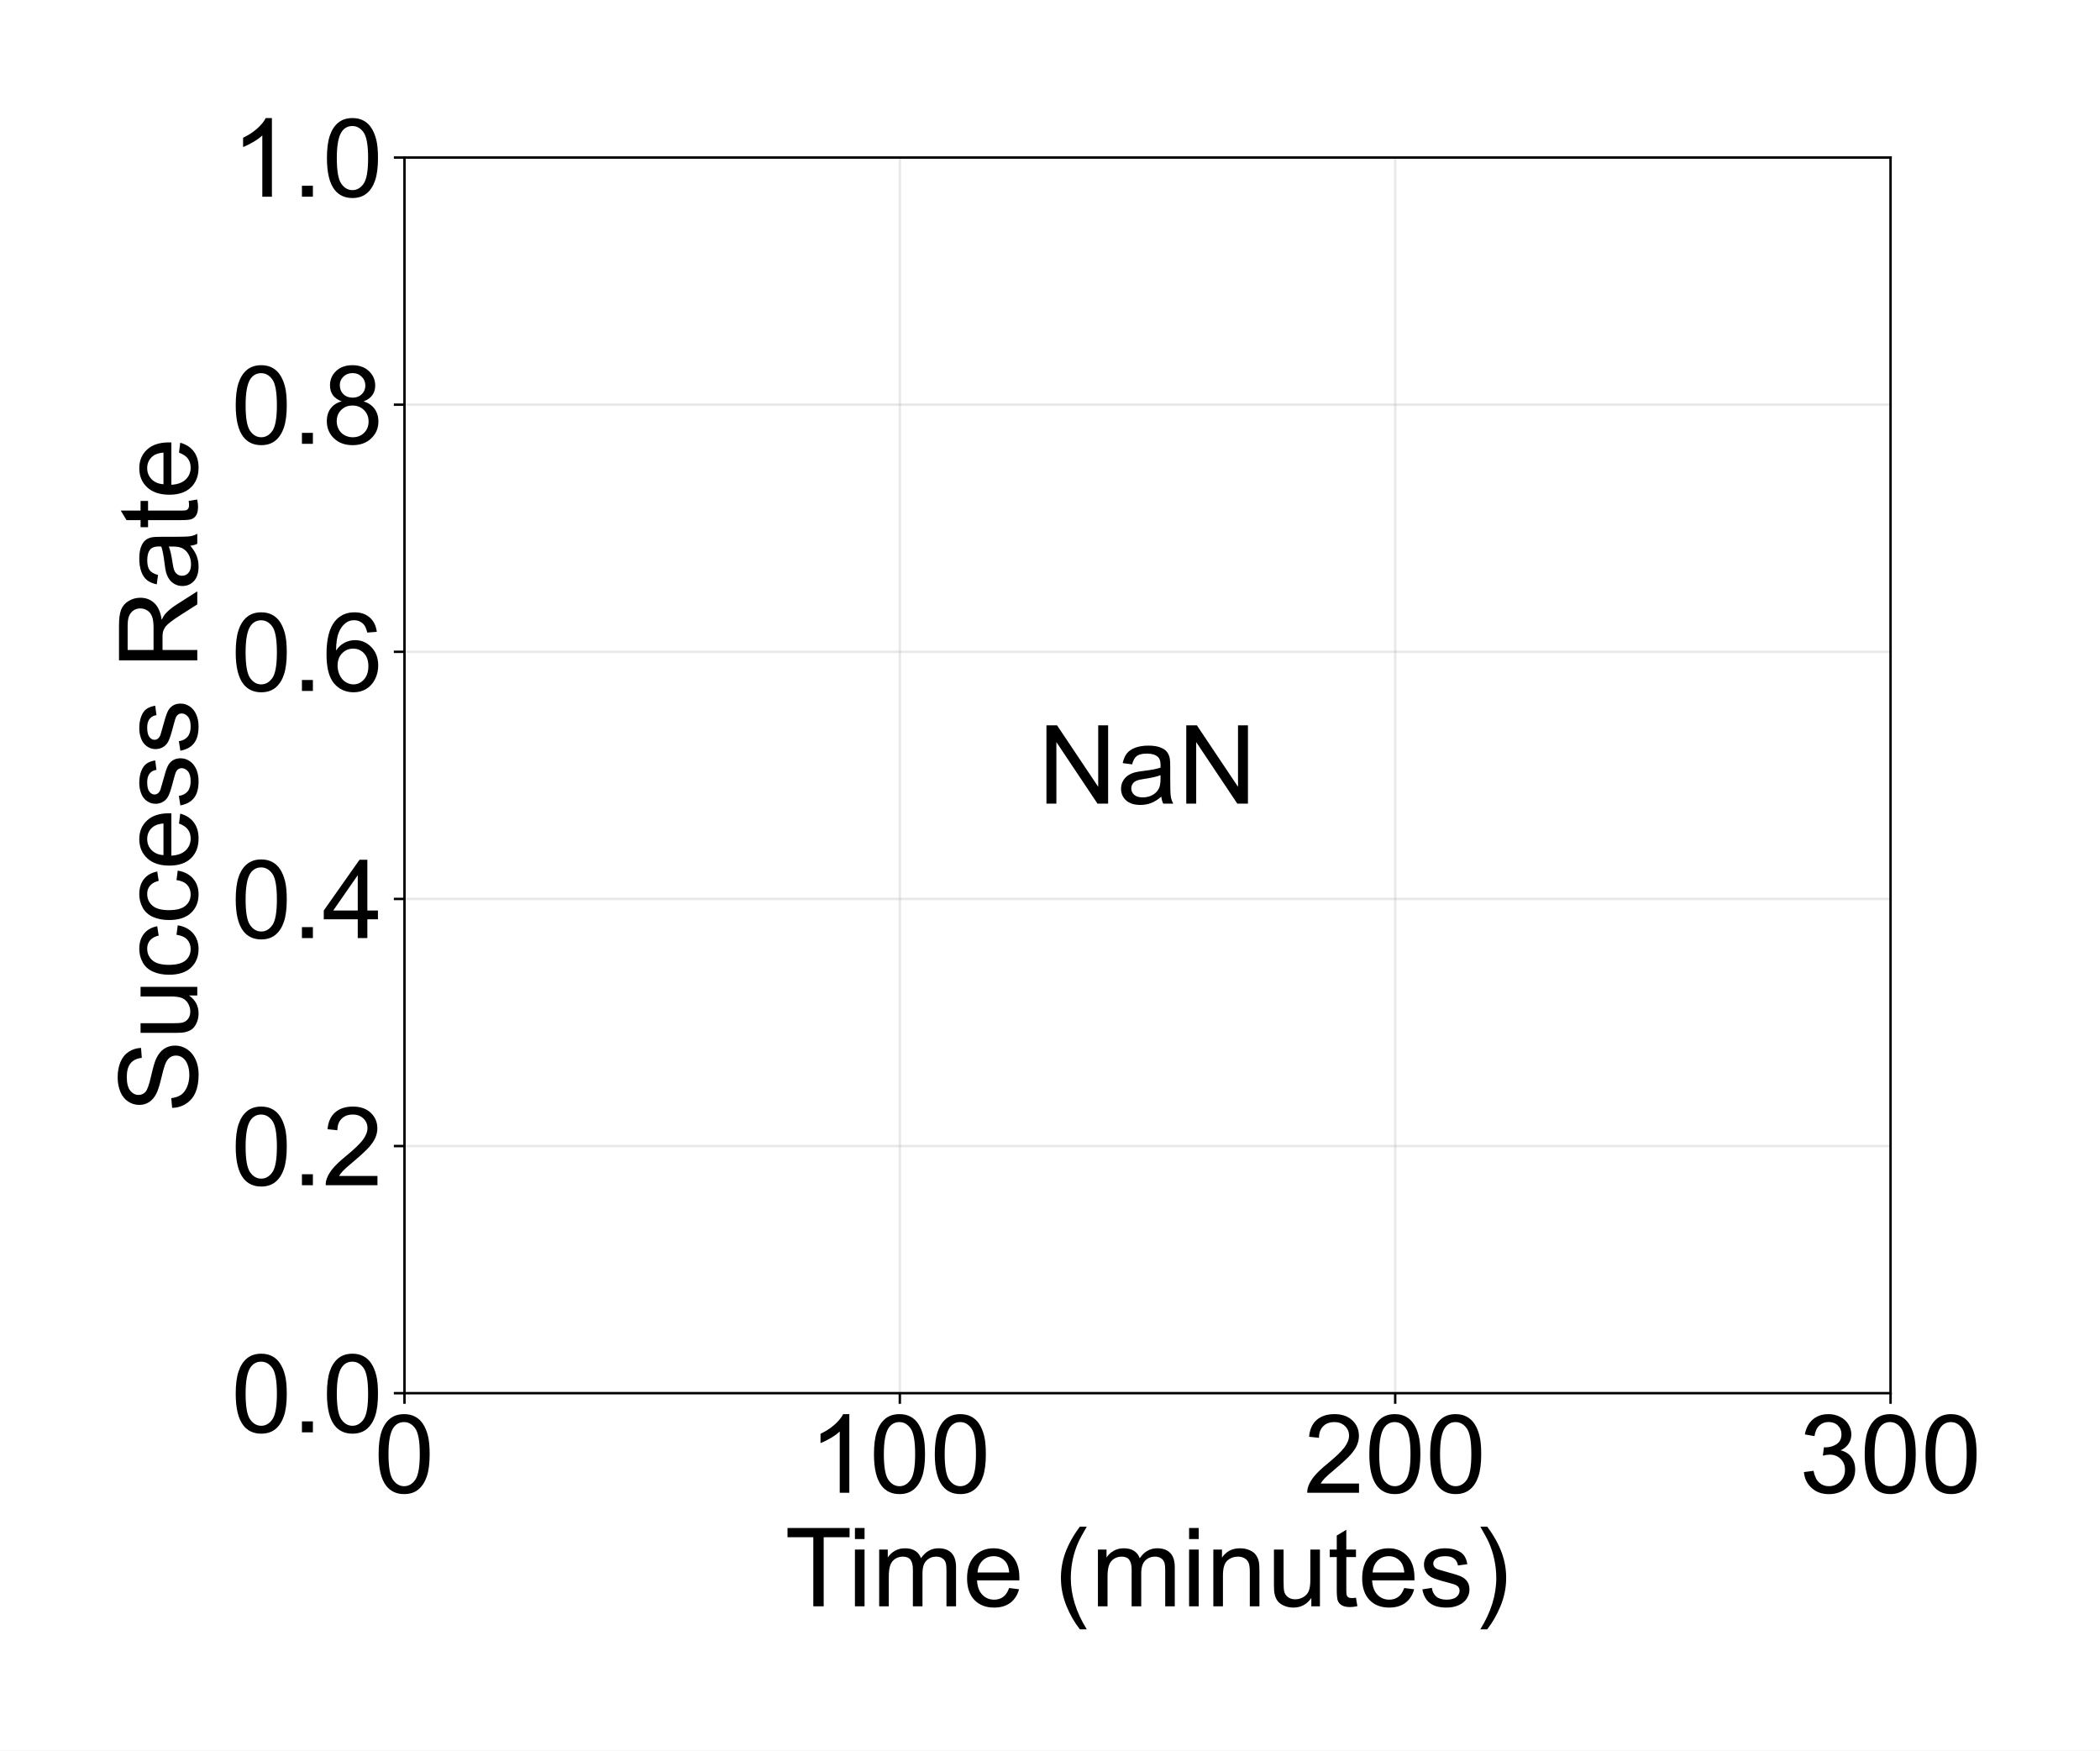
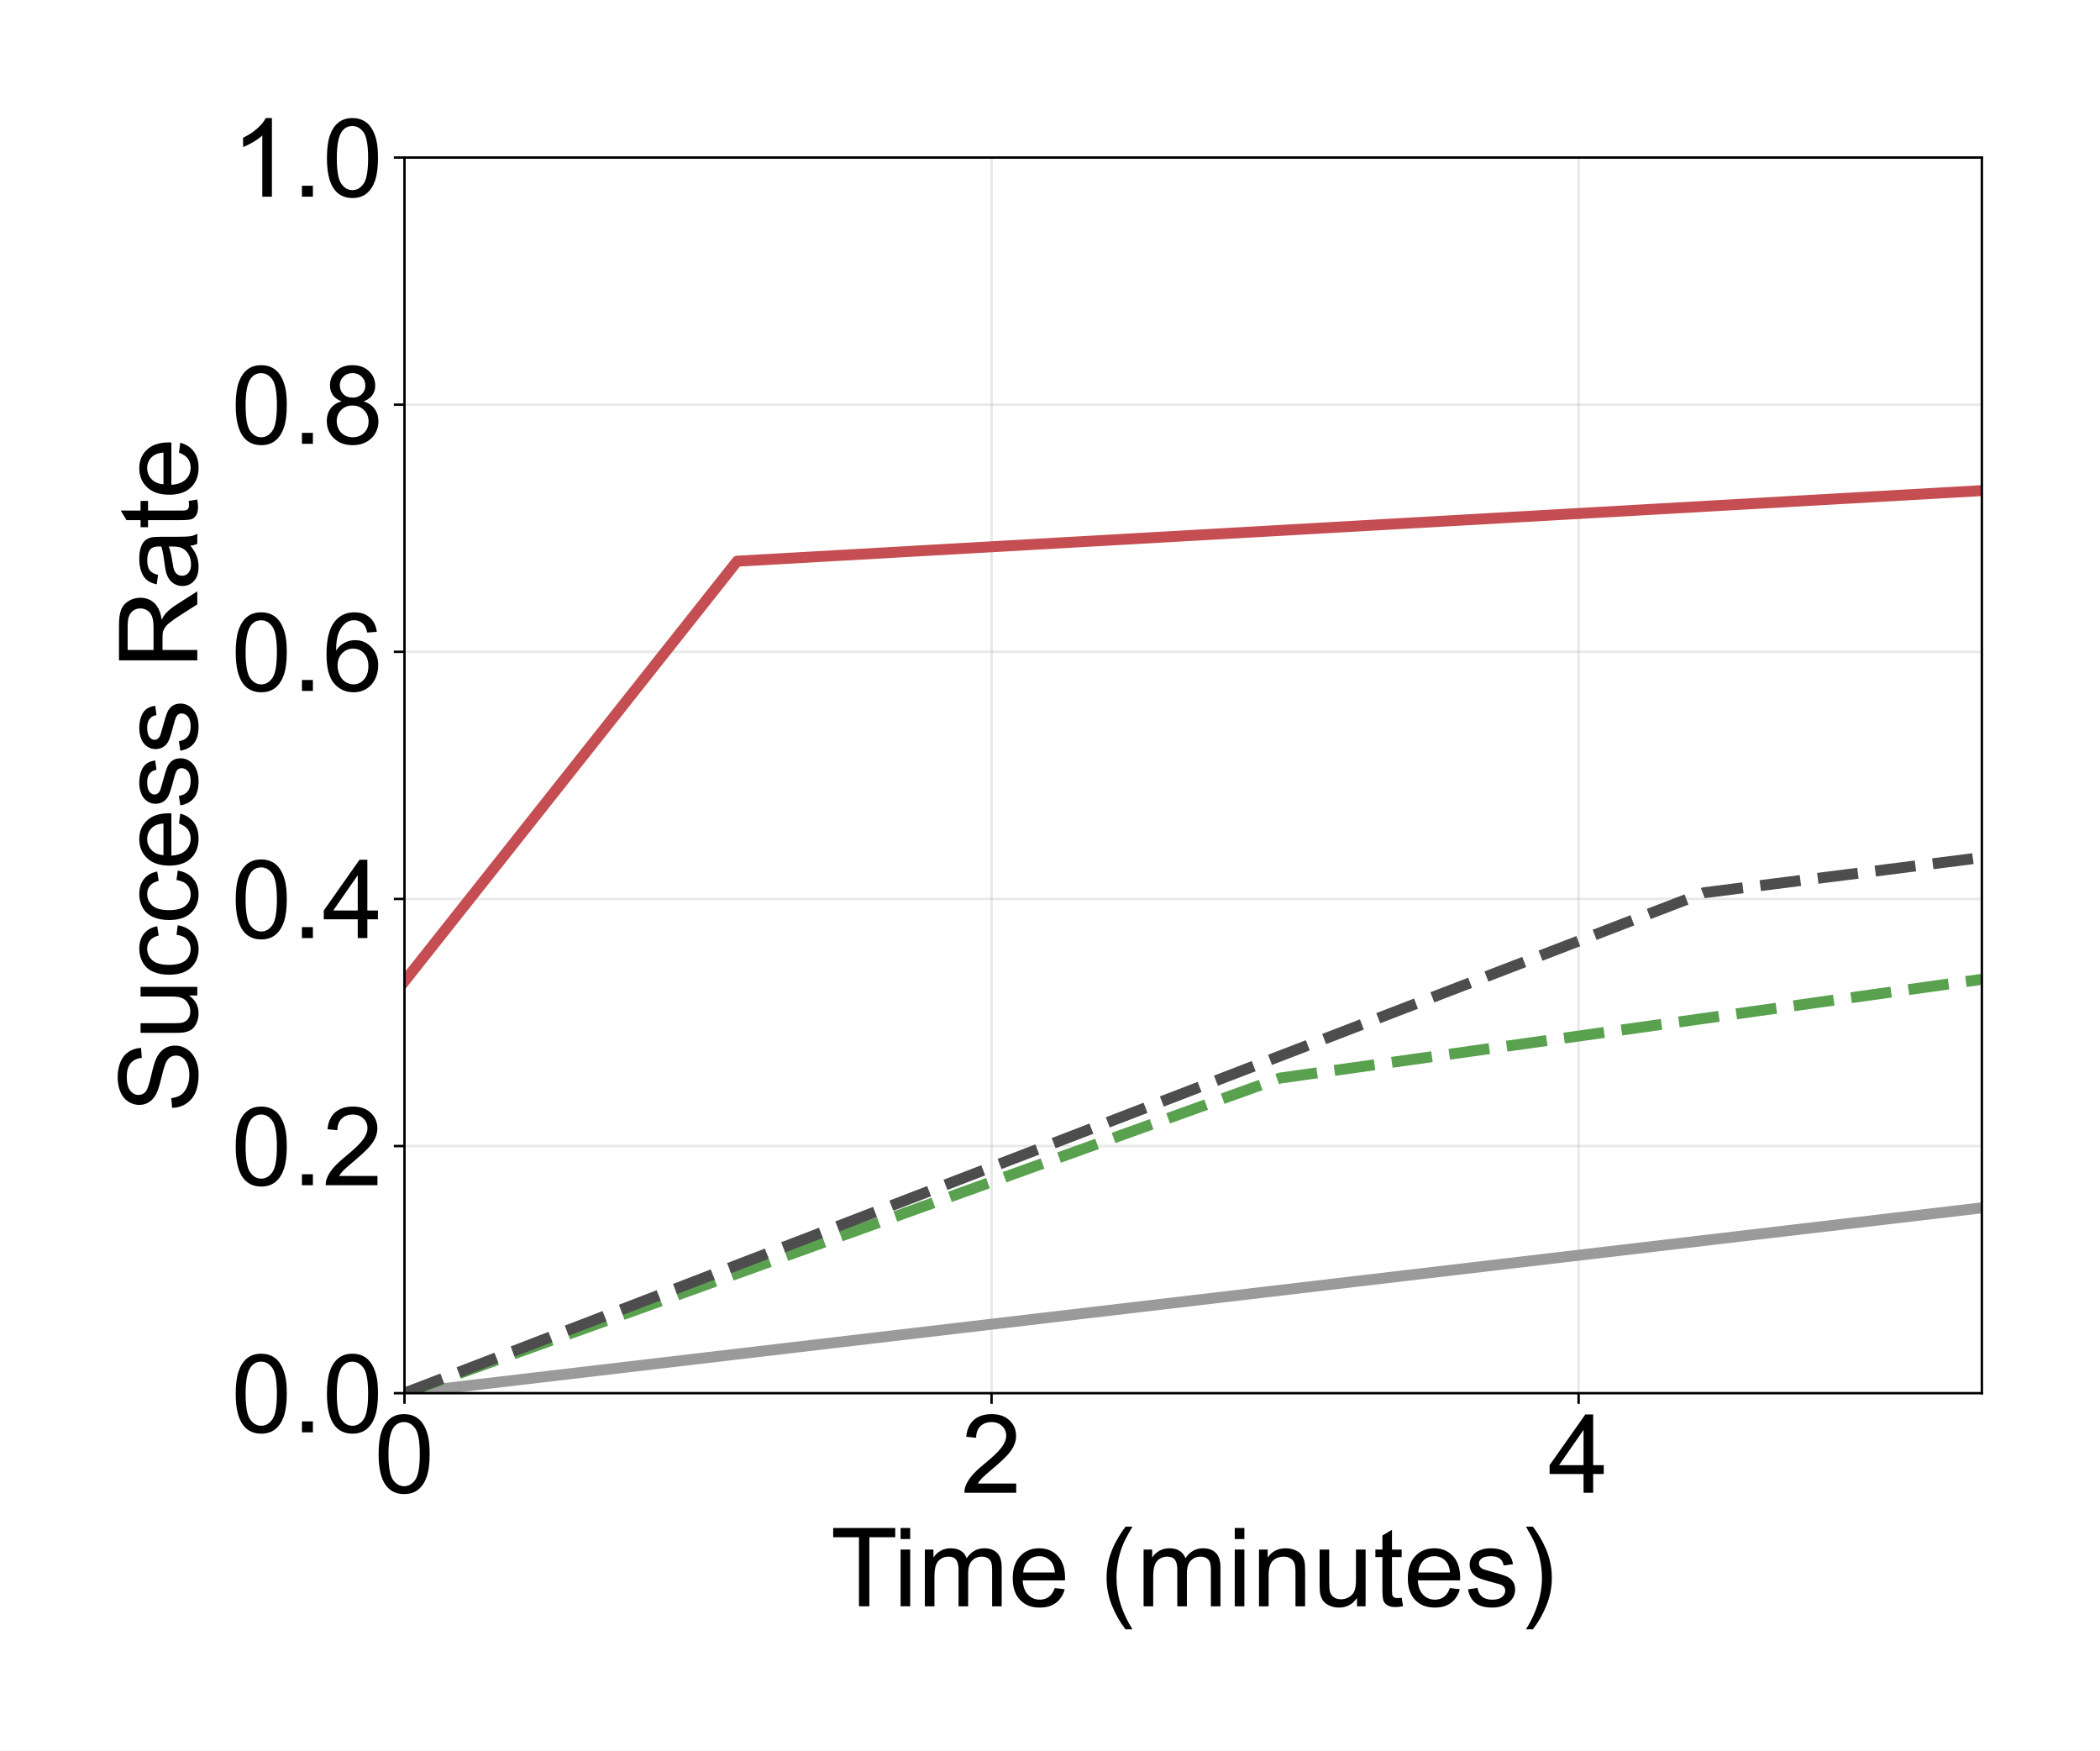
<svg xmlns="http://www.w3.org/2000/svg" xmlns:xlink="http://www.w3.org/1999/xlink" width="691.2pt" height="576pt" viewBox="0 0 691.2 576" version="1.1">
  <defs>
    <style type="text/css">*{stroke-linejoin: round; stroke-linecap: butt}</style>
  </defs>
  <g id="figure_1">
    <g id="patch_1">
      <path d="M 0 576  L 691.2 576  L 691.2 0  L 0 0  z " style="fill: #ffffff" />
    </g>
    <g id="axes_1">
      <g id="patch_2">
-         <path d="M 133.13 458.44  L 622.26 458.44  L 622.26 51.84  L 133.13 51.84  z " style="fill: #ffffff" />
+         <path d="M 133.13 458.44  L 652.32 458.44  L 652.32 51.84  L 133.13 51.84  z " style="fill: #ffffff" />
      </g>
      <g id="matplotlib.axis_1">
        <g id="xtick_1">
          <g id="line2d_1">
-             <path d="M 133.13 458.44  L 133.13 51.84  " clip-path="url(#pfa7723249b)" style="fill: none; stroke: #b0b0b0; stroke-opacity: 0.3; stroke-width: 0.8; stroke-linecap: square" />
+             <path d="M 133.13 458.44  L 133.13 51.84  " clip-path="url(#pca61aba906)" style="fill: none; stroke: #b0b0b0; stroke-opacity: 0.3; stroke-width: 0.8; stroke-linecap: square" />
          </g>
          <g id="line2d_2">
            <defs>
-               <path id="m00520ffb95" d="M 0 0  L 0 3.5  " style="stroke: #000000; stroke-width: 0.8" />
-             </defs>
-             <g>
-               <use xlink:href="#m00520ffb95" x="133.13" y="458.44" style="stroke: #000000; stroke-width: 0.8" />
+               <path id="m1552b49840" d="M 0 0  L 0 3.5  " style="stroke: #000000; stroke-width: 0.8" />
+             </defs>
+             <g>
+               <use xlink:href="#m1552b49840" x="133.13" y="458.44" style="stroke: #000000; stroke-width: 0.8" />
            </g>
          </g>
          <g id="text_1">
            <g transform="translate(123.1203 491.2081) scale(0.36 -0.36)">
              <defs>
                <path id="ArialMT-30" d="M 266 2259  Q 266 3072 433 3567  Q 600 4063 929 4331  Q 1259 4600 1759 4600  Q 2128 4600 2406 4451  Q 2684 4303 2865 4023  Q 3047 3744 3150 3342  Q 3253 2941 3253 2259  Q 3253 1453 3087 958  Q 2922 463 2592 192  Q 2263 -78 1759 -78  Q 1097 -78 719 397  Q 266 969 266 2259  z M 844 2259  Q 844 1131 1108 757  Q 1372 384 1759 384  Q 2147 384 2411 759  Q 2675 1134 2675 2259  Q 2675 3391 2411 3762  Q 2147 4134 1753 4134  Q 1366 4134 1134 3806  Q 844 3388 844 2259  z " transform="scale(0.015625)" />
              </defs>
              <use xlink:href="#ArialMT-30" />
            </g>
          </g>
        </g>
        <g id="xtick_2">
          <g id="line2d_3">
-             <path d="M 296.173 458.44  L 296.173 51.84  " clip-path="url(#pfa7723249b)" style="fill: none; stroke: #b0b0b0; stroke-opacity: 0.3; stroke-width: 0.8; stroke-linecap: square" />
+             <path d="M 326.36 458.44  L 326.36 51.84  " clip-path="url(#pca61aba906)" style="fill: none; stroke: #b0b0b0; stroke-opacity: 0.3; stroke-width: 0.8; stroke-linecap: square" />
          </g>
          <g id="line2d_4">
            <g>
-               <use xlink:href="#m00520ffb95" x="296.173" y="458.44" style="stroke: #000000; stroke-width: 0.8" />
+               <use xlink:href="#m1552b49840" x="326.36" y="458.44" style="stroke: #000000; stroke-width: 0.8" />
            </g>
          </g>
          <g id="text_2">
-             <g transform="translate(266.1443 491.2081) scale(0.36 -0.36)">
-               <defs>
-                 <path id="ArialMT-31" d="M 2384 0  L 1822 0  L 1822 3584  Q 1619 3391 1289 3197  Q 959 3003 697 2906  L 697 3450  Q 1169 3672 1522 3987  Q 1875 4303 2022 4600  L 2384 4600  L 2384 0  z " transform="scale(0.015625)" />
-               </defs>
-               <use xlink:href="#ArialMT-31" />
-               <use xlink:href="#ArialMT-30" transform="translate(55.61523 0)" />
-               <use xlink:href="#ArialMT-30" transform="translate(111.2305 0)" />
+             <g transform="translate(316.3502 491.2081) scale(0.36 -0.36)">
+               <defs>
+                 <path id="ArialMT-32" d="M 3222 541  L 3222 0  L 194 0  Q 188 203 259 391  Q 375 700 629 1000  Q 884 1300 1366 1694  Q 2113 2306 2375 2664  Q 2638 3022 2638 3341  Q 2638 3675 2398 3904  Q 2159 4134 1775 4134  Q 1369 4134 1125 3890  Q 881 3647 878 3216  L 300 3275  Q 359 3922 746 4261  Q 1134 4600 1788 4600  Q 2447 4600 2831 4234  Q 3216 3869 3216 3328  Q 3216 3053 3103 2787  Q 2991 2522 2730 2228  Q 2469 1934 1863 1422  Q 1356 997 1212 845  Q 1069 694 975 541  L 3222 541  z " transform="scale(0.015625)" />
+               </defs>
+               <use xlink:href="#ArialMT-32" />
            </g>
          </g>
        </g>
        <g id="xtick_3">
          <g id="line2d_5">
-             <path d="M 459.217 458.44  L 459.217 51.84  " clip-path="url(#pfa7723249b)" style="fill: none; stroke: #b0b0b0; stroke-opacity: 0.3; stroke-width: 0.8; stroke-linecap: square" />
+             <path d="M 519.59 458.44  L 519.59 51.84  " clip-path="url(#pca61aba906)" style="fill: none; stroke: #b0b0b0; stroke-opacity: 0.3; stroke-width: 0.8; stroke-linecap: square" />
          </g>
          <g id="line2d_6">
            <g>
-               <use xlink:href="#m00520ffb95" x="459.217" y="458.44" style="stroke: #000000; stroke-width: 0.8" />
+               <use xlink:href="#m1552b49840" x="519.59" y="458.44" style="stroke: #000000; stroke-width: 0.8" />
            </g>
          </g>
          <g id="text_3">
-             <g transform="translate(429.1876 491.2081) scale(0.36 -0.36)">
-               <defs>
-                 <path id="ArialMT-32" d="M 3222 541  L 3222 0  L 194 0  Q 188 203 259 391  Q 375 700 629 1000  Q 884 1300 1366 1694  Q 2113 2306 2375 2664  Q 2638 3022 2638 3341  Q 2638 3675 2398 3904  Q 2159 4134 1775 4134  Q 1369 4134 1125 3890  Q 881 3647 878 3216  L 300 3275  Q 359 3922 746 4261  Q 1134 4600 1788 4600  Q 2447 4600 2831 4234  Q 3216 3869 3216 3328  Q 3216 3053 3103 2787  Q 2991 2522 2730 2228  Q 2469 1934 1863 1422  Q 1356 997 1212 845  Q 1069 694 975 541  L 3222 541  z " transform="scale(0.015625)" />
-               </defs>
-               <use xlink:href="#ArialMT-32" />
-               <use xlink:href="#ArialMT-30" transform="translate(55.61523 0)" />
-               <use xlink:href="#ArialMT-30" transform="translate(111.2305 0)" />
-             </g>
-           </g>
-         </g>
-         <g id="xtick_4">
-           <g id="line2d_7">
-             <path d="M 622.26 458.44  L 622.26 51.84  " clip-path="url(#pfa7723249b)" style="fill: none; stroke: #b0b0b0; stroke-opacity: 0.3; stroke-width: 0.8; stroke-linecap: square" />
-           </g>
-           <g id="line2d_8">
-             <g>
-               <use xlink:href="#m00520ffb95" x="622.26" y="458.44" style="stroke: #000000; stroke-width: 0.8" />
-             </g>
-           </g>
-           <g id="text_4">
-             <g transform="translate(592.2309 491.2081) scale(0.36 -0.36)">
-               <defs>
-                 <path id="ArialMT-33" d="M 269 1209  L 831 1284  Q 928 806 1161 595  Q 1394 384 1728 384  Q 2125 384 2398 659  Q 2672 934 2672 1341  Q 2672 1728 2419 1979  Q 2166 2231 1775 2231  Q 1616 2231 1378 2169  L 1441 2663  Q 1497 2656 1531 2656  Q 1891 2656 2178 2843  Q 2466 3031 2466 3422  Q 2466 3731 2256 3934  Q 2047 4138 1716 4138  Q 1388 4138 1169 3931  Q 950 3725 888 3313  L 325 3413  Q 428 3978 793 4289  Q 1159 4600 1703 4600  Q 2078 4600 2393 4439  Q 2709 4278 2876 4000  Q 3044 3722 3044 3409  Q 3044 3113 2884 2869  Q 2725 2625 2413 2481  Q 2819 2388 3044 2092  Q 3269 1797 3269 1353  Q 3269 753 2831 336  Q 2394 -81 1725 -81  Q 1122 -81 723 278  Q 325 638 269 1209  z " transform="scale(0.015625)" />
-               </defs>
-               <use xlink:href="#ArialMT-33" />
-               <use xlink:href="#ArialMT-30" transform="translate(55.61523 0)" />
-               <use xlink:href="#ArialMT-30" transform="translate(111.2305 0)" />
-             </g>
-           </g>
-         </g>
-         <g id="text_5">
-           <g transform="translate(258.3634 528.57) scale(0.36 -0.36)">
+             <g transform="translate(509.58 491.2081) scale(0.36 -0.36)">
+               <defs>
+                 <path id="ArialMT-34" d="M 2069 0  L 2069 1097  L 81 1097  L 81 1613  L 2172 4581  L 2631 4581  L 2631 1613  L 3250 1613  L 3250 1097  L 2631 1097  L 2631 0  L 2069 0  z M 2069 1613  L 2069 3678  L 634 1613  L 2069 1613  z " transform="scale(0.015625)" />
+               </defs>
+               <use xlink:href="#ArialMT-34" />
+             </g>
+           </g>
+         </g>
+         <g id="text_4">
+           <g transform="translate(273.3934 528.57) scale(0.36 -0.36)">
            <defs>
              <path id="ArialMT-54" d="M 1659 0  L 1659 4041  L 150 4041  L 150 4581  L 3781 4581  L 3781 4041  L 2266 4041  L 2266 0  L 1659 0  z " transform="scale(0.015625)" />
              <path id="ArialMT-69" d="M 425 3934  L 425 4581  L 988 4581  L 988 3934  L 425 3934  z M 425 0  L 425 3319  L 988 3319  L 988 0  L 425 0  z " transform="scale(0.015625)" />
              <path id="ArialMT-6d" d="M 422 0  L 422 3319  L 925 3319  L 925 2853  Q 1081 3097 1340 3245  Q 1600 3394 1931 3394  Q 2300 3394 2536 3241  Q 2772 3088 2869 2813  Q 3263 3394 3894 3394  Q 4388 3394 4653 3120  Q 4919 2847 4919 2278  L 4919 0  L 4359 0  L 4359 2091  Q 4359 2428 4304 2576  Q 4250 2725 4106 2815  Q 3963 2906 3769 2906  Q 3419 2906 3187 2673  Q 2956 2441 2956 1928  L 2956 0  L 2394 0  L 2394 2156  Q 2394 2531 2256 2718  Q 2119 2906 1806 2906  Q 1569 2906 1367 2781  Q 1166 2656 1075 2415  Q 984 2175 984 1722  L 984 0  L 422 0  z " transform="scale(0.015625)" />
              <path id="ArialMT-65" d="M 2694 1069  L 3275 997  Q 3138 488 2766 206  Q 2394 -75 1816 -75  Q 1088 -75 661 373  Q 234 822 234 1631  Q 234 2469 665 2931  Q 1097 3394 1784 3394  Q 2450 3394 2872 2941  Q 3294 2488 3294 1666  Q 3294 1616 3291 1516  L 816 1516  Q 847 969 1125 678  Q 1403 388 1819 388  Q 2128 388 2347 550  Q 2566 713 2694 1069  z M 847 1978  L 2700 1978  Q 2663 2397 2488 2606  Q 2219 2931 1791 2931  Q 1403 2931 1139 2672  Q 875 2413 847 1978  z " transform="scale(0.015625)" />
              <path id="ArialMT-20" transform="scale(0.015625)" />
              <path id="ArialMT-28" d="M 1497 -1347  Q 1031 -759 709 28  Q 388 816 388 1659  Q 388 2403 628 3084  Q 909 3875 1497 4659  L 1900 4659  Q 1522 4009 1400 3731  Q 1209 3300 1100 2831  Q 966 2247 966 1656  Q 966 153 1900 -1347  L 1497 -1347  z " transform="scale(0.015625)" />
              <path id="ArialMT-6e" d="M 422 0  L 422 3319  L 928 3319  L 928 2847  Q 1294 3394 1984 3394  Q 2284 3394 2536 3286  Q 2788 3178 2913 3003  Q 3038 2828 3088 2588  Q 3119 2431 3119 2041  L 3119 0  L 2556 0  L 2556 2019  Q 2556 2363 2490 2533  Q 2425 2703 2258 2804  Q 2091 2906 1866 2906  Q 1506 2906 1245 2678  Q 984 2450 984 1813  L 984 0  L 422 0  z " transform="scale(0.015625)" />
              <path id="ArialMT-75" d="M 2597 0  L 2597 488  Q 2209 -75 1544 -75  Q 1250 -75 995 37  Q 741 150 617 320  Q 494 491 444 738  Q 409 903 409 1263  L 409 3319  L 972 3319  L 972 1478  Q 972 1038 1006 884  Q 1059 663 1231 536  Q 1403 409 1656 409  Q 1909 409 2131 539  Q 2353 669 2445 892  Q 2538 1116 2538 1541  L 2538 3319  L 3100 3319  L 3100 0  L 2597 0  z " transform="scale(0.015625)" />
              <path id="ArialMT-74" d="M 1650 503  L 1731 6  Q 1494 -44 1306 -44  Q 1000 -44 831 53  Q 663 150 594 308  Q 525 466 525 972  L 525 2881  L 113 2881  L 113 3319  L 525 3319  L 525 4141  L 1084 4478  L 1084 3319  L 1650 3319  L 1650 2881  L 1084 2881  L 1084 941  Q 1084 700 1114 631  Q 1144 563 1211 522  Q 1278 481 1403 481  Q 1497 481 1650 503  z " transform="scale(0.015625)" />
              <path id="ArialMT-73" d="M 197 991  L 753 1078  Q 800 744 1014 566  Q 1228 388 1613 388  Q 2000 388 2187 545  Q 2375 703 2375 916  Q 2375 1106 2209 1216  Q 2094 1291 1634 1406  Q 1016 1563 777 1677  Q 538 1791 414 1992  Q 291 2194 291 2438  Q 291 2659 392 2848  Q 494 3038 669 3163  Q 800 3259 1026 3326  Q 1253 3394 1513 3394  Q 1903 3394 2198 3281  Q 2494 3169 2634 2976  Q 2775 2784 2828 2463  L 2278 2388  Q 2241 2644 2061 2787  Q 1881 2931 1553 2931  Q 1166 2931 1000 2803  Q 834 2675 834 2503  Q 834 2394 903 2306  Q 972 2216 1119 2156  Q 1203 2125 1616 2013  Q 2213 1853 2448 1751  Q 2684 1650 2818 1456  Q 2953 1263 2953 975  Q 2953 694 2789 445  Q 2625 197 2315 61  Q 2006 -75 1616 -75  Q 969 -75 630 194  Q 291 463 197 991  z " transform="scale(0.015625)" />
              <path id="ArialMT-29" d="M 791 -1347  L 388 -1347  Q 1322 153 1322 1656  Q 1322 2244 1188 2822  Q 1081 3291 891 3722  Q 769 4003 388 4659  L 791 4659  Q 1378 3875 1659 3084  Q 1900 2403 1900 1659  Q 1900 816 1576 28  Q 1253 -759 791 -1347  z " transform="scale(0.015625)" />
            </defs>
            <use xlink:href="#ArialMT-54" />
            <use xlink:href="#ArialMT-69" transform="translate(57.33398 0)" />
            <use xlink:href="#ArialMT-6d" transform="translate(79.55078 0)" />
            <use xlink:href="#ArialMT-65" transform="translate(162.8516 0)" />
            <use xlink:href="#ArialMT-20" transform="translate(218.4668 0)" />
            <use xlink:href="#ArialMT-28" transform="translate(246.25 0)" />
            <use xlink:href="#ArialMT-6d" transform="translate(279.5508 0)" />
            <use xlink:href="#ArialMT-69" transform="translate(362.8516 0)" />
            <use xlink:href="#ArialMT-6e" transform="translate(385.0684 0)" />
            <use xlink:href="#ArialMT-75" transform="translate(440.6836 0)" />
            <use xlink:href="#ArialMT-74" transform="translate(496.2988 0)" />
            <use xlink:href="#ArialMT-65" transform="translate(524.082 0)" />
            <use xlink:href="#ArialMT-73" transform="translate(579.6973 0)" />
            <use xlink:href="#ArialMT-29" transform="translate(629.6973 0)" />
          </g>
        </g>
      </g>
      <g id="matplotlib.axis_2">
        <g id="ytick_1">
+           <g id="line2d_7">
+             <path d="M 133.13 458.44  L 652.32 458.44  " clip-path="url(#pca61aba906)" style="fill: none; stroke: #b0b0b0; stroke-opacity: 0.3; stroke-width: 0.8; stroke-linecap: square" />
+           </g>
+           <g id="line2d_8">
+             <defs>
+               <path id="m174cdbde4e" d="M 0 0  L -3.5 0  " style="stroke: #000000; stroke-width: 0.8" />
+             </defs>
+             <g>
+               <use xlink:href="#m174cdbde4e" x="133.13" y="458.44" style="stroke: #000000; stroke-width: 0.8" />
+             </g>
+           </g>
+           <g id="text_5">
+             <g transform="translate(76.09 471.3241) scale(0.36 -0.36)">
+               <defs>
+                 <path id="ArialMT-2e" d="M 581 0  L 581 641  L 1222 641  L 1222 0  L 581 0  z " transform="scale(0.015625)" />
+               </defs>
+               <use xlink:href="#ArialMT-30" />
+               <use xlink:href="#ArialMT-2e" transform="translate(55.61523 0)" />
+               <use xlink:href="#ArialMT-30" transform="translate(83.39844 0)" />
+             </g>
+           </g>
+         </g>
+         <g id="ytick_2">
          <g id="line2d_9">
-             <path d="M 133.13 458.44  L 622.26 458.44  " clip-path="url(#pfa7723249b)" style="fill: none; stroke: #b0b0b0; stroke-opacity: 0.3; stroke-width: 0.8; stroke-linecap: square" />
+             <path d="M 133.13 377.12  L 652.32 377.12  " clip-path="url(#pca61aba906)" style="fill: none; stroke: #b0b0b0; stroke-opacity: 0.3; stroke-width: 0.8; stroke-linecap: square" />
          </g>
          <g id="line2d_10">
-             <defs>
-               <path id="mf4adf47a5e" d="M 0 0  L -3.5 0  " style="stroke: #000000; stroke-width: 0.8" />
-             </defs>
-             <g>
-               <use xlink:href="#mf4adf47a5e" x="133.13" y="458.44" style="stroke: #000000; stroke-width: 0.8" />
+             <g>
+               <use xlink:href="#m174cdbde4e" x="133.13" y="377.12" style="stroke: #000000; stroke-width: 0.8" />
            </g>
          </g>
          <g id="text_6">
-             <g transform="translate(76.09 471.3241) scale(0.36 -0.36)">
-               <defs>
-                 <path id="ArialMT-2e" d="M 581 0  L 581 641  L 1222 641  L 1222 0  L 581 0  z " transform="scale(0.015625)" />
-               </defs>
-               <use xlink:href="#ArialMT-30" />
+             <g transform="translate(76.09 390.0041) scale(0.36 -0.36)">
+               <use xlink:href="#ArialMT-30" />
+               <use xlink:href="#ArialMT-2e" transform="translate(55.61523 0)" />
+               <use xlink:href="#ArialMT-32" transform="translate(83.39844 0)" />
+             </g>
+           </g>
+         </g>
+         <g id="ytick_3">
+           <g id="line2d_11">
+             <path d="M 133.13 295.8  L 652.32 295.8  " clip-path="url(#pca61aba906)" style="fill: none; stroke: #b0b0b0; stroke-opacity: 0.3; stroke-width: 0.8; stroke-linecap: square" />
+           </g>
+           <g id="line2d_12">
+             <g>
+               <use xlink:href="#m174cdbde4e" x="133.13" y="295.8" style="stroke: #000000; stroke-width: 0.8" />
+             </g>
+           </g>
+           <g id="text_7">
+             <g transform="translate(76.09 308.6841) scale(0.36 -0.36)">
+               <use xlink:href="#ArialMT-30" />
+               <use xlink:href="#ArialMT-2e" transform="translate(55.61523 0)" />
+               <use xlink:href="#ArialMT-34" transform="translate(83.39844 0)" />
+             </g>
+           </g>
+         </g>
+         <g id="ytick_4">
+           <g id="line2d_13">
+             <path d="M 133.13 214.48  L 652.32 214.48  " clip-path="url(#pca61aba906)" style="fill: none; stroke: #b0b0b0; stroke-opacity: 0.3; stroke-width: 0.8; stroke-linecap: square" />
+           </g>
+           <g id="line2d_14">
+             <g>
+               <use xlink:href="#m174cdbde4e" x="133.13" y="214.48" style="stroke: #000000; stroke-width: 0.8" />
+             </g>
+           </g>
+           <g id="text_8">
+             <g transform="translate(76.09 227.3641) scale(0.36 -0.36)">
+               <defs>
+                 <path id="ArialMT-36" d="M 3184 3459  L 2625 3416  Q 2550 3747 2413 3897  Q 2184 4138 1850 4138  Q 1581 4138 1378 3988  Q 1113 3794 959 3422  Q 806 3050 800 2363  Q 1003 2672 1297 2822  Q 1591 2972 1913 2972  Q 2475 2972 2870 2558  Q 3266 2144 3266 1488  Q 3266 1056 3080 686  Q 2894 316 2569 119  Q 2244 -78 1831 -78  Q 1128 -78 684 439  Q 241 956 241 2144  Q 241 3472 731 4075  Q 1159 4600 1884 4600  Q 2425 4600 2770 4297  Q 3116 3994 3184 3459  z M 888 1484  Q 888 1194 1011 928  Q 1134 663 1356 523  Q 1578 384 1822 384  Q 2178 384 2434 671  Q 2691 959 2691 1453  Q 2691 1928 2437 2201  Q 2184 2475 1800 2475  Q 1419 2475 1153 2201  Q 888 1928 888 1484  z " transform="scale(0.015625)" />
+               </defs>
+               <use xlink:href="#ArialMT-30" />
+               <use xlink:href="#ArialMT-2e" transform="translate(55.61523 0)" />
+               <use xlink:href="#ArialMT-36" transform="translate(83.39844 0)" />
+             </g>
+           </g>
+         </g>
+         <g id="ytick_5">
+           <g id="line2d_15">
+             <path d="M 133.13 133.16  L 652.32 133.16  " clip-path="url(#pca61aba906)" style="fill: none; stroke: #b0b0b0; stroke-opacity: 0.3; stroke-width: 0.8; stroke-linecap: square" />
+           </g>
+           <g id="line2d_16">
+             <g>
+               <use xlink:href="#m174cdbde4e" x="133.13" y="133.16" style="stroke: #000000; stroke-width: 0.8" />
+             </g>
+           </g>
+           <g id="text_9">
+             <g transform="translate(76.09 146.0441) scale(0.36 -0.36)">
+               <defs>
+                 <path id="ArialMT-38" d="M 1131 2484  Q 781 2613 612 2850  Q 444 3088 444 3419  Q 444 3919 803 4259  Q 1163 4600 1759 4600  Q 2359 4600 2725 4251  Q 3091 3903 3091 3403  Q 3091 3084 2923 2848  Q 2756 2613 2416 2484  Q 2838 2347 3058 2040  Q 3278 1734 3278 1309  Q 3278 722 2862 322  Q 2447 -78 1769 -78  Q 1091 -78 675 323  Q 259 725 259 1325  Q 259 1772 486 2073  Q 713 2375 1131 2484  z M 1019 3438  Q 1019 3113 1228 2906  Q 1438 2700 1772 2700  Q 2097 2700 2305 2904  Q 2513 3109 2513 3406  Q 2513 3716 2298 3927  Q 2084 4138 1766 4138  Q 1444 4138 1231 3931  Q 1019 3725 1019 3438  z M 838 1322  Q 838 1081 952 856  Q 1066 631 1291 507  Q 1516 384 1775 384  Q 2178 384 2440 643  Q 2703 903 2703 1303  Q 2703 1709 2433 1975  Q 2163 2241 1756 2241  Q 1359 2241 1098 1978  Q 838 1716 838 1322  z " transform="scale(0.015625)" />
+               </defs>
+               <use xlink:href="#ArialMT-30" />
+               <use xlink:href="#ArialMT-2e" transform="translate(55.61523 0)" />
+               <use xlink:href="#ArialMT-38" transform="translate(83.39844 0)" />
+             </g>
+           </g>
+         </g>
+         <g id="ytick_6">
+           <g id="line2d_17">
+             <path d="M 133.13 51.84  L 652.32 51.84  " clip-path="url(#pca61aba906)" style="fill: none; stroke: #b0b0b0; stroke-opacity: 0.3; stroke-width: 0.8; stroke-linecap: square" />
+           </g>
+           <g id="line2d_18">
+             <g>
+               <use xlink:href="#m174cdbde4e" x="133.13" y="51.84" style="stroke: #000000; stroke-width: 0.8" />
+             </g>
+           </g>
+           <g id="text_10">
+             <g transform="translate(76.09 64.72406) scale(0.36 -0.36)">
+               <defs>
+                 <path id="ArialMT-31" d="M 2384 0  L 1822 0  L 1822 3584  Q 1619 3391 1289 3197  Q 959 3003 697 2906  L 697 3450  Q 1169 3672 1522 3987  Q 1875 4303 2022 4600  L 2384 4600  L 2384 0  z " transform="scale(0.015625)" />
+               </defs>
+               <use xlink:href="#ArialMT-31" />
              <use xlink:href="#ArialMT-2e" transform="translate(55.61523 0)" />
              <use xlink:href="#ArialMT-30" transform="translate(83.39844 0)" />
            </g>
          </g>
        </g>
-         <g id="ytick_2">
-           <g id="line2d_11">
-             <path d="M 133.13 377.12  L 622.26 377.12  " clip-path="url(#pfa7723249b)" style="fill: none; stroke: #b0b0b0; stroke-opacity: 0.3; stroke-width: 0.8; stroke-linecap: square" />
-           </g>
-           <g id="line2d_12">
-             <g>
-               <use xlink:href="#mf4adf47a5e" x="133.13" y="377.12" style="stroke: #000000; stroke-width: 0.8" />
-             </g>
-           </g>
-           <g id="text_7">
-             <g transform="translate(76.09 390.0041) scale(0.36 -0.36)">
-               <use xlink:href="#ArialMT-30" />
-               <use xlink:href="#ArialMT-2e" transform="translate(55.61523 0)" />
-               <use xlink:href="#ArialMT-32" transform="translate(83.39844 0)" />
-             </g>
-           </g>
-         </g>
-         <g id="ytick_3">
-           <g id="line2d_13">
-             <path d="M 133.13 295.8  L 622.26 295.8  " clip-path="url(#pfa7723249b)" style="fill: none; stroke: #b0b0b0; stroke-opacity: 0.3; stroke-width: 0.8; stroke-linecap: square" />
-           </g>
-           <g id="line2d_14">
-             <g>
-               <use xlink:href="#mf4adf47a5e" x="133.13" y="295.8" style="stroke: #000000; stroke-width: 0.8" />
-             </g>
-           </g>
-           <g id="text_8">
-             <g transform="translate(76.09 308.6841) scale(0.36 -0.36)">
-               <defs>
-                 <path id="ArialMT-34" d="M 2069 0  L 2069 1097  L 81 1097  L 81 1613  L 2172 4581  L 2631 4581  L 2631 1613  L 3250 1613  L 3250 1097  L 2631 1097  L 2631 0  L 2069 0  z M 2069 1613  L 2069 3678  L 634 1613  L 2069 1613  z " transform="scale(0.015625)" />
-               </defs>
-               <use xlink:href="#ArialMT-30" />
-               <use xlink:href="#ArialMT-2e" transform="translate(55.61523 0)" />
-               <use xlink:href="#ArialMT-34" transform="translate(83.39844 0)" />
-             </g>
-           </g>
-         </g>
-         <g id="ytick_4">
-           <g id="line2d_15">
-             <path d="M 133.13 214.48  L 622.26 214.48  " clip-path="url(#pfa7723249b)" style="fill: none; stroke: #b0b0b0; stroke-opacity: 0.3; stroke-width: 0.8; stroke-linecap: square" />
-           </g>
-           <g id="line2d_16">
-             <g>
-               <use xlink:href="#mf4adf47a5e" x="133.13" y="214.48" style="stroke: #000000; stroke-width: 0.8" />
-             </g>
-           </g>
-           <g id="text_9">
-             <g transform="translate(76.09 227.3641) scale(0.36 -0.36)">
-               <defs>
-                 <path id="ArialMT-36" d="M 3184 3459  L 2625 3416  Q 2550 3747 2413 3897  Q 2184 4138 1850 4138  Q 1581 4138 1378 3988  Q 1113 3794 959 3422  Q 806 3050 800 2363  Q 1003 2672 1297 2822  Q 1591 2972 1913 2972  Q 2475 2972 2870 2558  Q 3266 2144 3266 1488  Q 3266 1056 3080 686  Q 2894 316 2569 119  Q 2244 -78 1831 -78  Q 1128 -78 684 439  Q 241 956 241 2144  Q 241 3472 731 4075  Q 1159 4600 1884 4600  Q 2425 4600 2770 4297  Q 3116 3994 3184 3459  z M 888 1484  Q 888 1194 1011 928  Q 1134 663 1356 523  Q 1578 384 1822 384  Q 2178 384 2434 671  Q 2691 959 2691 1453  Q 2691 1928 2437 2201  Q 2184 2475 1800 2475  Q 1419 2475 1153 2201  Q 888 1928 888 1484  z " transform="scale(0.015625)" />
-               </defs>
-               <use xlink:href="#ArialMT-30" />
-               <use xlink:href="#ArialMT-2e" transform="translate(55.61523 0)" />
-               <use xlink:href="#ArialMT-36" transform="translate(83.39844 0)" />
-             </g>
-           </g>
-         </g>
-         <g id="ytick_5">
-           <g id="line2d_17">
-             <path d="M 133.13 133.16  L 622.26 133.16  " clip-path="url(#pfa7723249b)" style="fill: none; stroke: #b0b0b0; stroke-opacity: 0.3; stroke-width: 0.8; stroke-linecap: square" />
-           </g>
-           <g id="line2d_18">
-             <g>
-               <use xlink:href="#mf4adf47a5e" x="133.13" y="133.16" style="stroke: #000000; stroke-width: 0.8" />
-             </g>
-           </g>
-           <g id="text_10">
-             <g transform="translate(76.09 146.0441) scale(0.36 -0.36)">
-               <defs>
-                 <path id="ArialMT-38" d="M 1131 2484  Q 781 2613 612 2850  Q 444 3088 444 3419  Q 444 3919 803 4259  Q 1163 4600 1759 4600  Q 2359 4600 2725 4251  Q 3091 3903 3091 3403  Q 3091 3084 2923 2848  Q 2756 2613 2416 2484  Q 2838 2347 3058 2040  Q 3278 1734 3278 1309  Q 3278 722 2862 322  Q 2447 -78 1769 -78  Q 1091 -78 675 323  Q 259 725 259 1325  Q 259 1772 486 2073  Q 713 2375 1131 2484  z M 1019 3438  Q 1019 3113 1228 2906  Q 1438 2700 1772 2700  Q 2097 2700 2305 2904  Q 2513 3109 2513 3406  Q 2513 3716 2298 3927  Q 2084 4138 1766 4138  Q 1444 4138 1231 3931  Q 1019 3725 1019 3438  z M 838 1322  Q 838 1081 952 856  Q 1066 631 1291 507  Q 1516 384 1775 384  Q 2178 384 2440 643  Q 2703 903 2703 1303  Q 2703 1709 2433 1975  Q 2163 2241 1756 2241  Q 1359 2241 1098 1978  Q 838 1716 838 1322  z " transform="scale(0.015625)" />
-               </defs>
-               <use xlink:href="#ArialMT-30" />
-               <use xlink:href="#ArialMT-2e" transform="translate(55.61523 0)" />
-               <use xlink:href="#ArialMT-38" transform="translate(83.39844 0)" />
-             </g>
-           </g>
-         </g>
-         <g id="ytick_6">
-           <g id="line2d_19">
-             <path d="M 133.13 51.84  L 622.26 51.84  " clip-path="url(#pfa7723249b)" style="fill: none; stroke: #b0b0b0; stroke-opacity: 0.3; stroke-width: 0.8; stroke-linecap: square" />
-           </g>
-           <g id="line2d_20">
-             <g>
-               <use xlink:href="#mf4adf47a5e" x="133.13" y="51.84" style="stroke: #000000; stroke-width: 0.8" />
-             </g>
-           </g>
-           <g id="text_11">
-             <g transform="translate(76.09 64.72406) scale(0.36 -0.36)">
-               <use xlink:href="#ArialMT-31" />
-               <use xlink:href="#ArialMT-2e" transform="translate(55.61523 0)" />
-               <use xlink:href="#ArialMT-30" transform="translate(83.39844 0)" />
-             </g>
-           </g>
-         </g>
-         <g id="text_12">
+         <g id="text_11">
          <g transform="translate(64.935 366.1859) rotate(-90) scale(0.36 -0.36)">
            <defs>
              <path id="ArialMT-53" d="M 288 1472  L 859 1522  Q 900 1178 1048 958  Q 1197 738 1509 602  Q 1822 466 2213 466  Q 2559 466 2825 569  Q 3091 672 3220 851  Q 3350 1031 3350 1244  Q 3350 1459 3225 1620  Q 3100 1781 2813 1891  Q 2628 1963 1997 2114  Q 1366 2266 1113 2400  Q 784 2572 623 2826  Q 463 3081 463 3397  Q 463 3744 659 4045  Q 856 4347 1234 4503  Q 1613 4659 2075 4659  Q 2584 4659 2973 4495  Q 3363 4331 3572 4012  Q 3781 3694 3797 3291  L 3216 3247  Q 3169 3681 2898 3903  Q 2628 4125 2100 4125  Q 1550 4125 1298 3923  Q 1047 3722 1047 3438  Q 1047 3191 1225 3031  Q 1400 2872 2139 2705  Q 2878 2538 3153 2413  Q 3553 2228 3743 1945  Q 3934 1663 3934 1294  Q 3934 928 3725 604  Q 3516 281 3123 101  Q 2731 -78 2241 -78  Q 1619 -78 1198 103  Q 778 284 539 648  Q 300 1013 288 1472  z " transform="scale(0.015625)" />
              <path id="ArialMT-63" d="M 2588 1216  L 3141 1144  Q 3050 572 2676 248  Q 2303 -75 1759 -75  Q 1078 -75 664 370  Q 250 816 250 1647  Q 250 2184 428 2587  Q 606 2991 970 3192  Q 1334 3394 1763 3394  Q 2303 3394 2647 3120  Q 2991 2847 3088 2344  L 2541 2259  Q 2463 2594 2264 2762  Q 2066 2931 1784 2931  Q 1359 2931 1093 2626  Q 828 2322 828 1663  Q 828 994 1084 691  Q 1341 388 1753 388  Q 2084 388 2306 591  Q 2528 794 2588 1216  z " transform="scale(0.015625)" />
              <path id="ArialMT-52" d="M 503 0  L 503 4581  L 2534 4581  Q 3147 4581 3465 4457  Q 3784 4334 3975 4021  Q 4166 3709 4166 3331  Q 4166 2844 3850 2509  Q 3534 2175 2875 2084  Q 3116 1969 3241 1856  Q 3506 1613 3744 1247  L 4541 0  L 3778 0  L 3172 953  Q 2906 1366 2734 1584  Q 2563 1803 2427 1890  Q 2291 1978 2150 2013  Q 2047 2034 1813 2034  L 1109 2034  L 1109 0  L 503 0  z M 1109 2559  L 2413 2559  Q 2828 2559 3062 2645  Q 3297 2731 3419 2920  Q 3541 3109 3541 3331  Q 3541 3656 3305 3865  Q 3069 4075 2559 4075  L 1109 4075  L 1109 2559  z " transform="scale(0.015625)" />
              <path id="ArialMT-61" d="M 2588 409  Q 2275 144 1986 34  Q 1697 -75 1366 -75  Q 819 -75 525 192  Q 231 459 231 875  Q 231 1119 342 1320  Q 453 1522 633 1644  Q 813 1766 1038 1828  Q 1203 1872 1538 1913  Q 2219 1994 2541 2106  Q 2544 2222 2544 2253  Q 2544 2597 2384 2738  Q 2169 2928 1744 2928  Q 1347 2928 1158 2789  Q 969 2650 878 2297  L 328 2372  Q 403 2725 575 2942  Q 747 3159 1072 3276  Q 1397 3394 1825 3394  Q 2250 3394 2515 3294  Q 2781 3194 2906 3042  Q 3031 2891 3081 2659  Q 3109 2516 3109 2141  L 3109 1391  Q 3109 606 3145 398  Q 3181 191 3288 0  L 2700 0  Q 2613 175 2588 409  z M 2541 1666  Q 2234 1541 1622 1453  Q 1275 1403 1131 1340  Q 988 1278 909 1158  Q 831 1038 831 891  Q 831 666 1001 516  Q 1172 366 1500 366  Q 1825 366 2078 508  Q 2331 650 2450 897  Q 2541 1088 2541 1459  L 2541 1666  z " transform="scale(0.015625)" />
            </defs>
            <use xlink:href="#ArialMT-53" />
            <use xlink:href="#ArialMT-75" transform="translate(66.69922 0)" />
            <use xlink:href="#ArialMT-63" transform="translate(122.3145 0)" />
            <use xlink:href="#ArialMT-63" transform="translate(172.3145 0)" />
            <use xlink:href="#ArialMT-65" transform="translate(222.3145 0)" />
            <use xlink:href="#ArialMT-73" transform="translate(277.9297 0)" />
            <use xlink:href="#ArialMT-73" transform="translate(327.9297 0)" />
            <use xlink:href="#ArialMT-20" transform="translate(377.9297 0)" />
            <use xlink:href="#ArialMT-52" transform="translate(405.7129 0)" />
            <use xlink:href="#ArialMT-61" transform="translate(477.9297 0)" />
            <use xlink:href="#ArialMT-74" transform="translate(533.5449 0)" />
            <use xlink:href="#ArialMT-65" transform="translate(561.3281 0)" />
          </g>
        </g>
      </g>
+       <g id="line2d_19">
+         <path d="M 133.13 458.44  L 652.32 397.45  " clip-path="url(#pca61aba906)" style="fill: none; stroke: #9a9a9a; stroke-width: 3.6; stroke-linecap: square" />
+       </g>
+       <g id="line2d_20">
+         <path d="M 133.13 458.44  L 421.282 354.757  L 652.32 322.249  " clip-path="url(#pca61aba906)" style="fill: none; stroke-dasharray: 13.32,5.76; stroke-dashoffset: 0; stroke: #59a14f; stroke-width: 3.6" />
+       </g>
+       <g id="line2d_21">
+         <path d="M 133.13 458.44  L 560.848 293.767  L 652.32 282.179  " clip-path="url(#pca61aba906)" style="fill: none; stroke-dasharray: 13.32,5.76; stroke-dashoffset: 0; stroke: #4d4d4d; stroke-width: 3.6" />
+       </g>
+       <g id="line2d_22">
+         <path d="M 133.13 322.907  L 242.631 184.663  L 652.32 161.438  " clip-path="url(#pca61aba906)" style="fill: none; stroke: #c44e52; stroke-width: 3.6; stroke-linecap: square" />
+       </g>
      <g id="patch_3">
        <path d="M 133.13 458.44  L 133.13 51.84  " style="fill: none; stroke: #000000; stroke-width: 0.8; stroke-linejoin: miter; stroke-linecap: square" />
      </g>
      <g id="patch_4">
-         <path d="M 622.26 458.44  L 622.26 51.84  " style="fill: none; stroke: #000000; stroke-width: 0.8; stroke-linejoin: miter; stroke-linecap: square" />
+         <path d="M 652.32 458.44  L 652.32 51.84  " style="fill: none; stroke: #000000; stroke-width: 0.8; stroke-linejoin: miter; stroke-linecap: square" />
      </g>
      <g id="patch_5">
-         <path d="M 133.13 458.44  L 622.26 458.44  " style="fill: none; stroke: #000000; stroke-width: 0.8; stroke-linejoin: miter; stroke-linecap: square" />
+         <path d="M 133.13 458.44  L 652.32 458.44  " style="fill: none; stroke: #000000; stroke-width: 0.8; stroke-linejoin: miter; stroke-linecap: square" />
      </g>
      <g id="patch_6">
-         <path d="M 133.13 51.84  L 622.26 51.84  " style="fill: none; stroke: #000000; stroke-width: 0.8; stroke-linejoin: miter; stroke-linecap: square" />
-       </g>
-       <g id="text_13">
-         <g transform="translate(341.6866 264.4466) scale(0.36 -0.36)">
-           <defs>
-             <path id="ArialMT-4e" d="M 488 0  L 488 4581  L 1109 4581  L 3516 984  L 3516 4581  L 4097 4581  L 4097 0  L 3475 0  L 1069 3600  L 1069 0  L 488 0  z " transform="scale(0.015625)" />
-           </defs>
-           <use xlink:href="#ArialMT-4e" />
-           <use xlink:href="#ArialMT-61" transform="translate(72.2168 0)" />
-           <use xlink:href="#ArialMT-4e" transform="translate(127.832 0)" />
-         </g>
+         <path d="M 133.13 51.84  L 652.32 51.84  " style="fill: none; stroke: #000000; stroke-width: 0.8; stroke-linejoin: miter; stroke-linecap: square" />
      </g>
    </g>
  </g>
  <defs>
-     <clipPath id="pfa7723249b">
-       <rect x="133.13" y="51.84" width="489.13" height="406.6" />
+     <clipPath id="pca61aba906">
+       <rect x="133.13" y="51.84" width="519.19" height="406.6" />
    </clipPath>
  </defs>
</svg>
